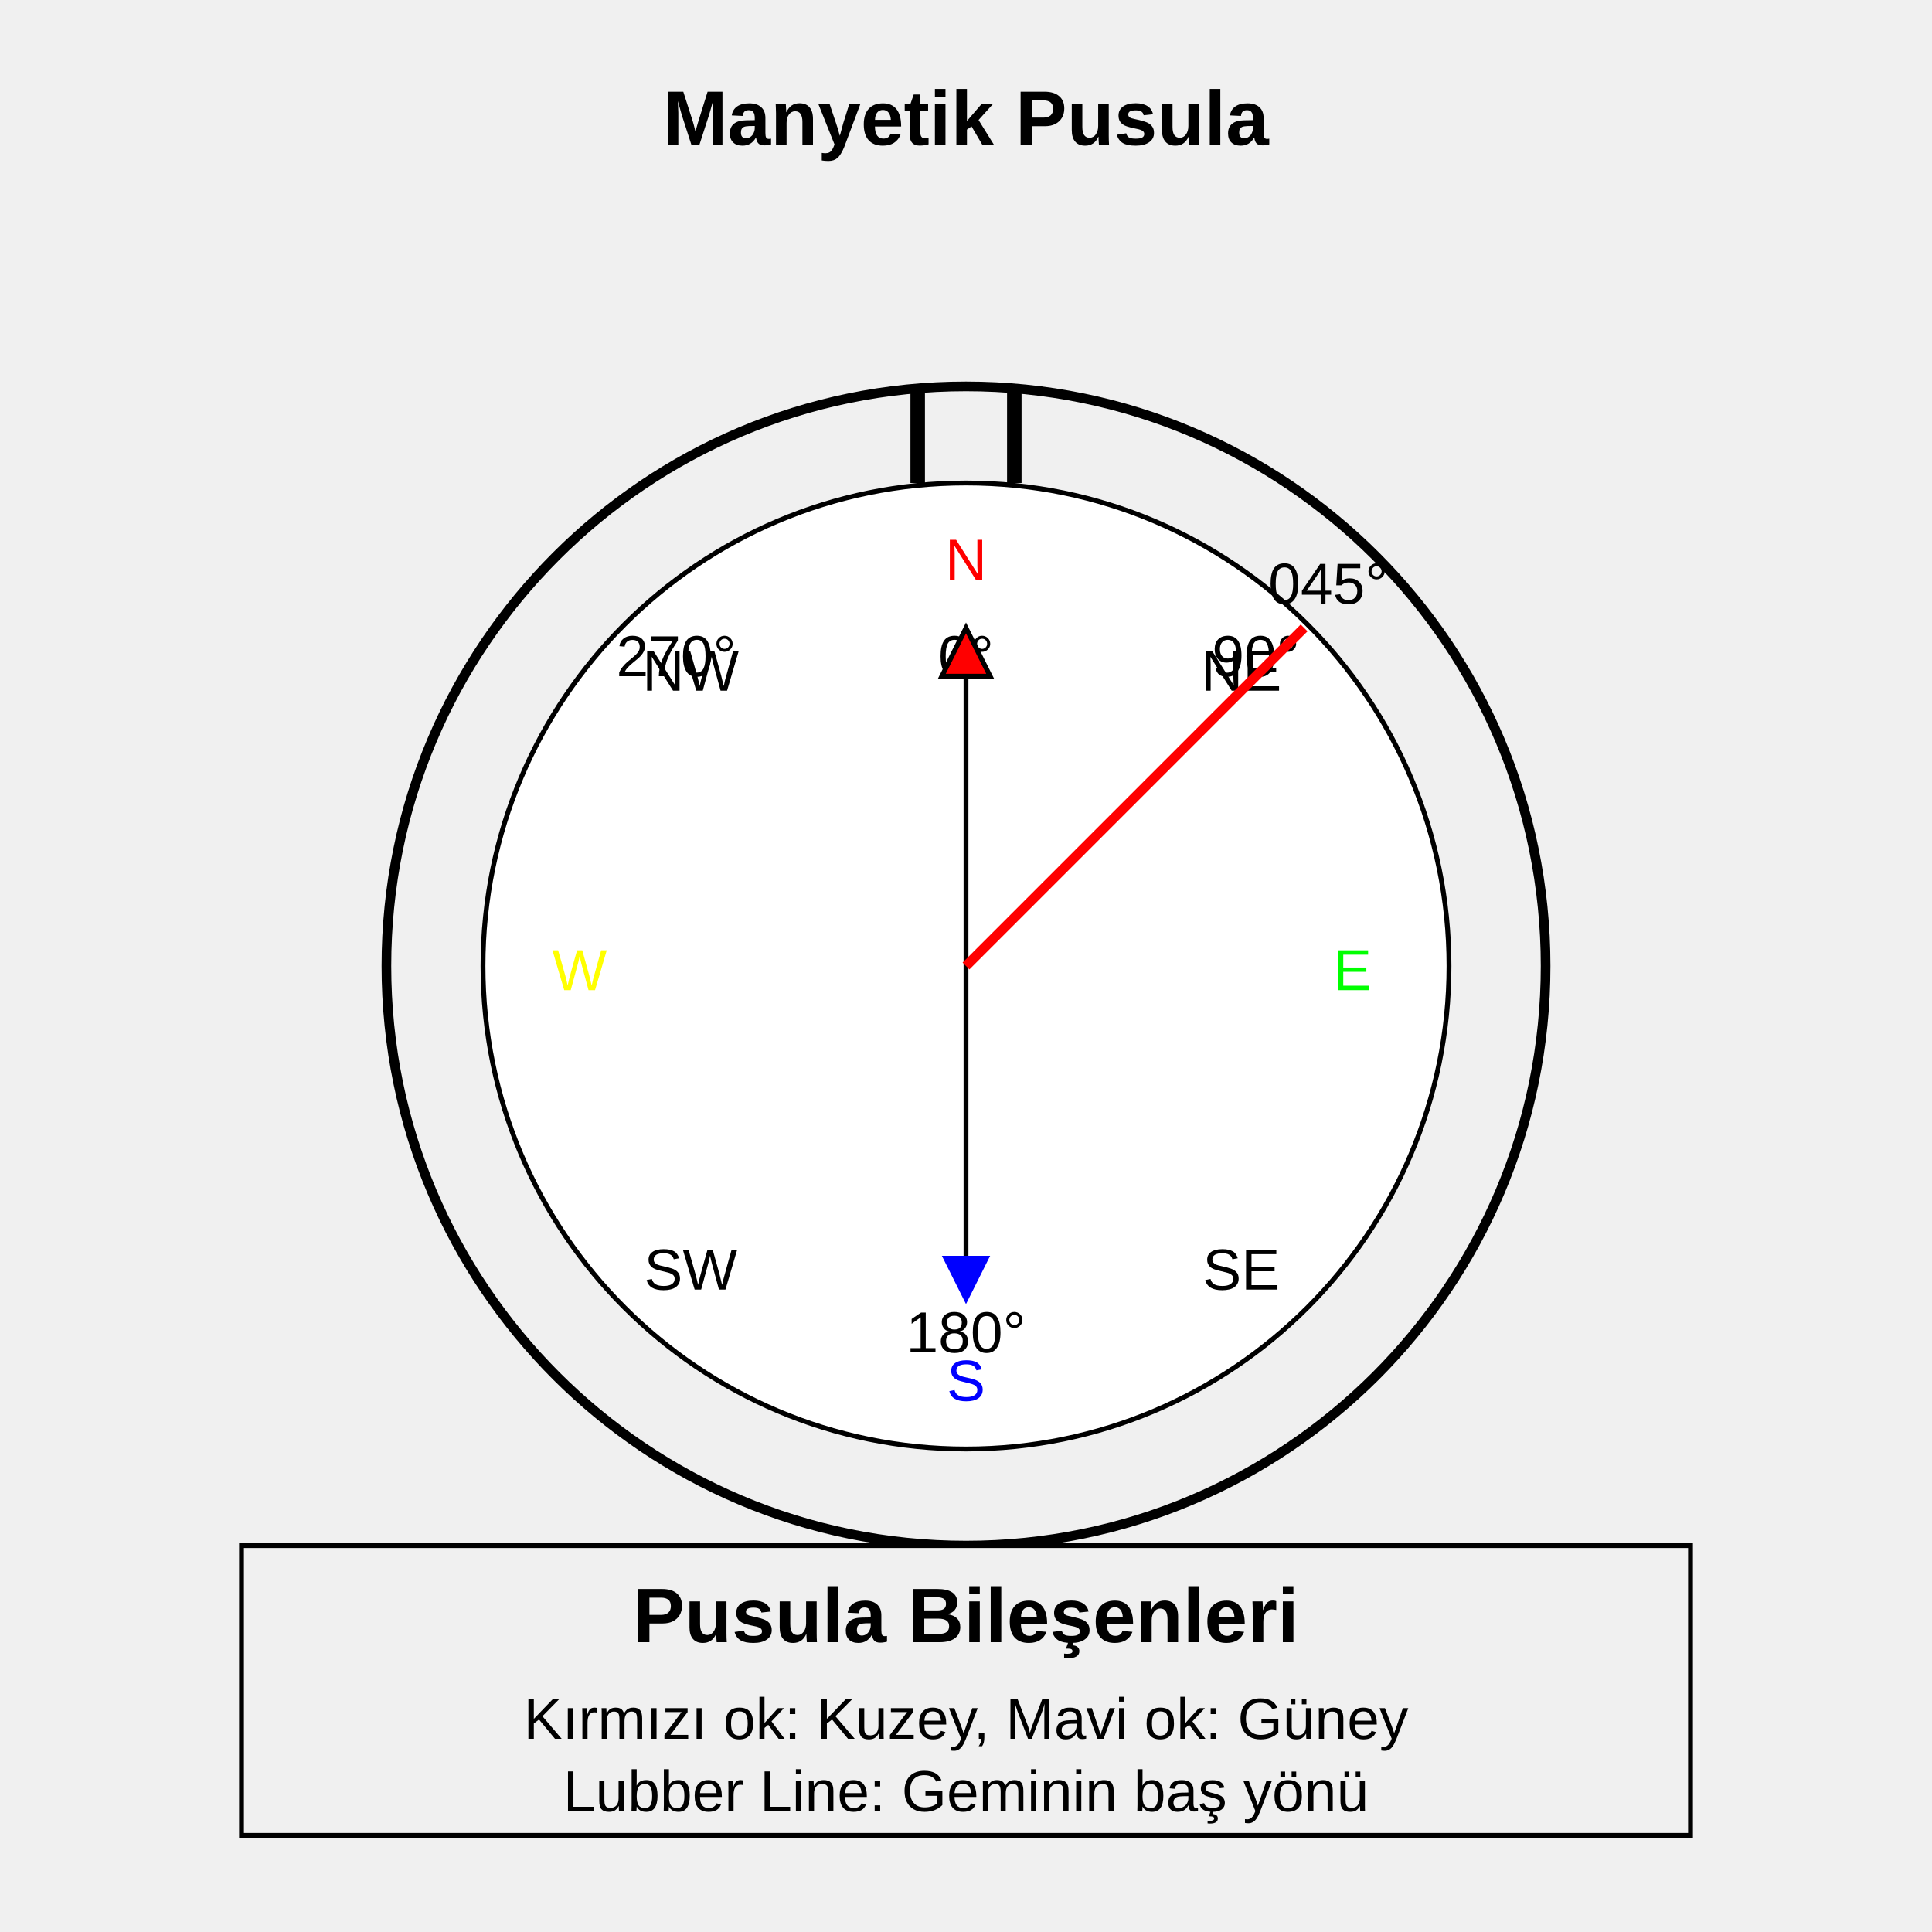
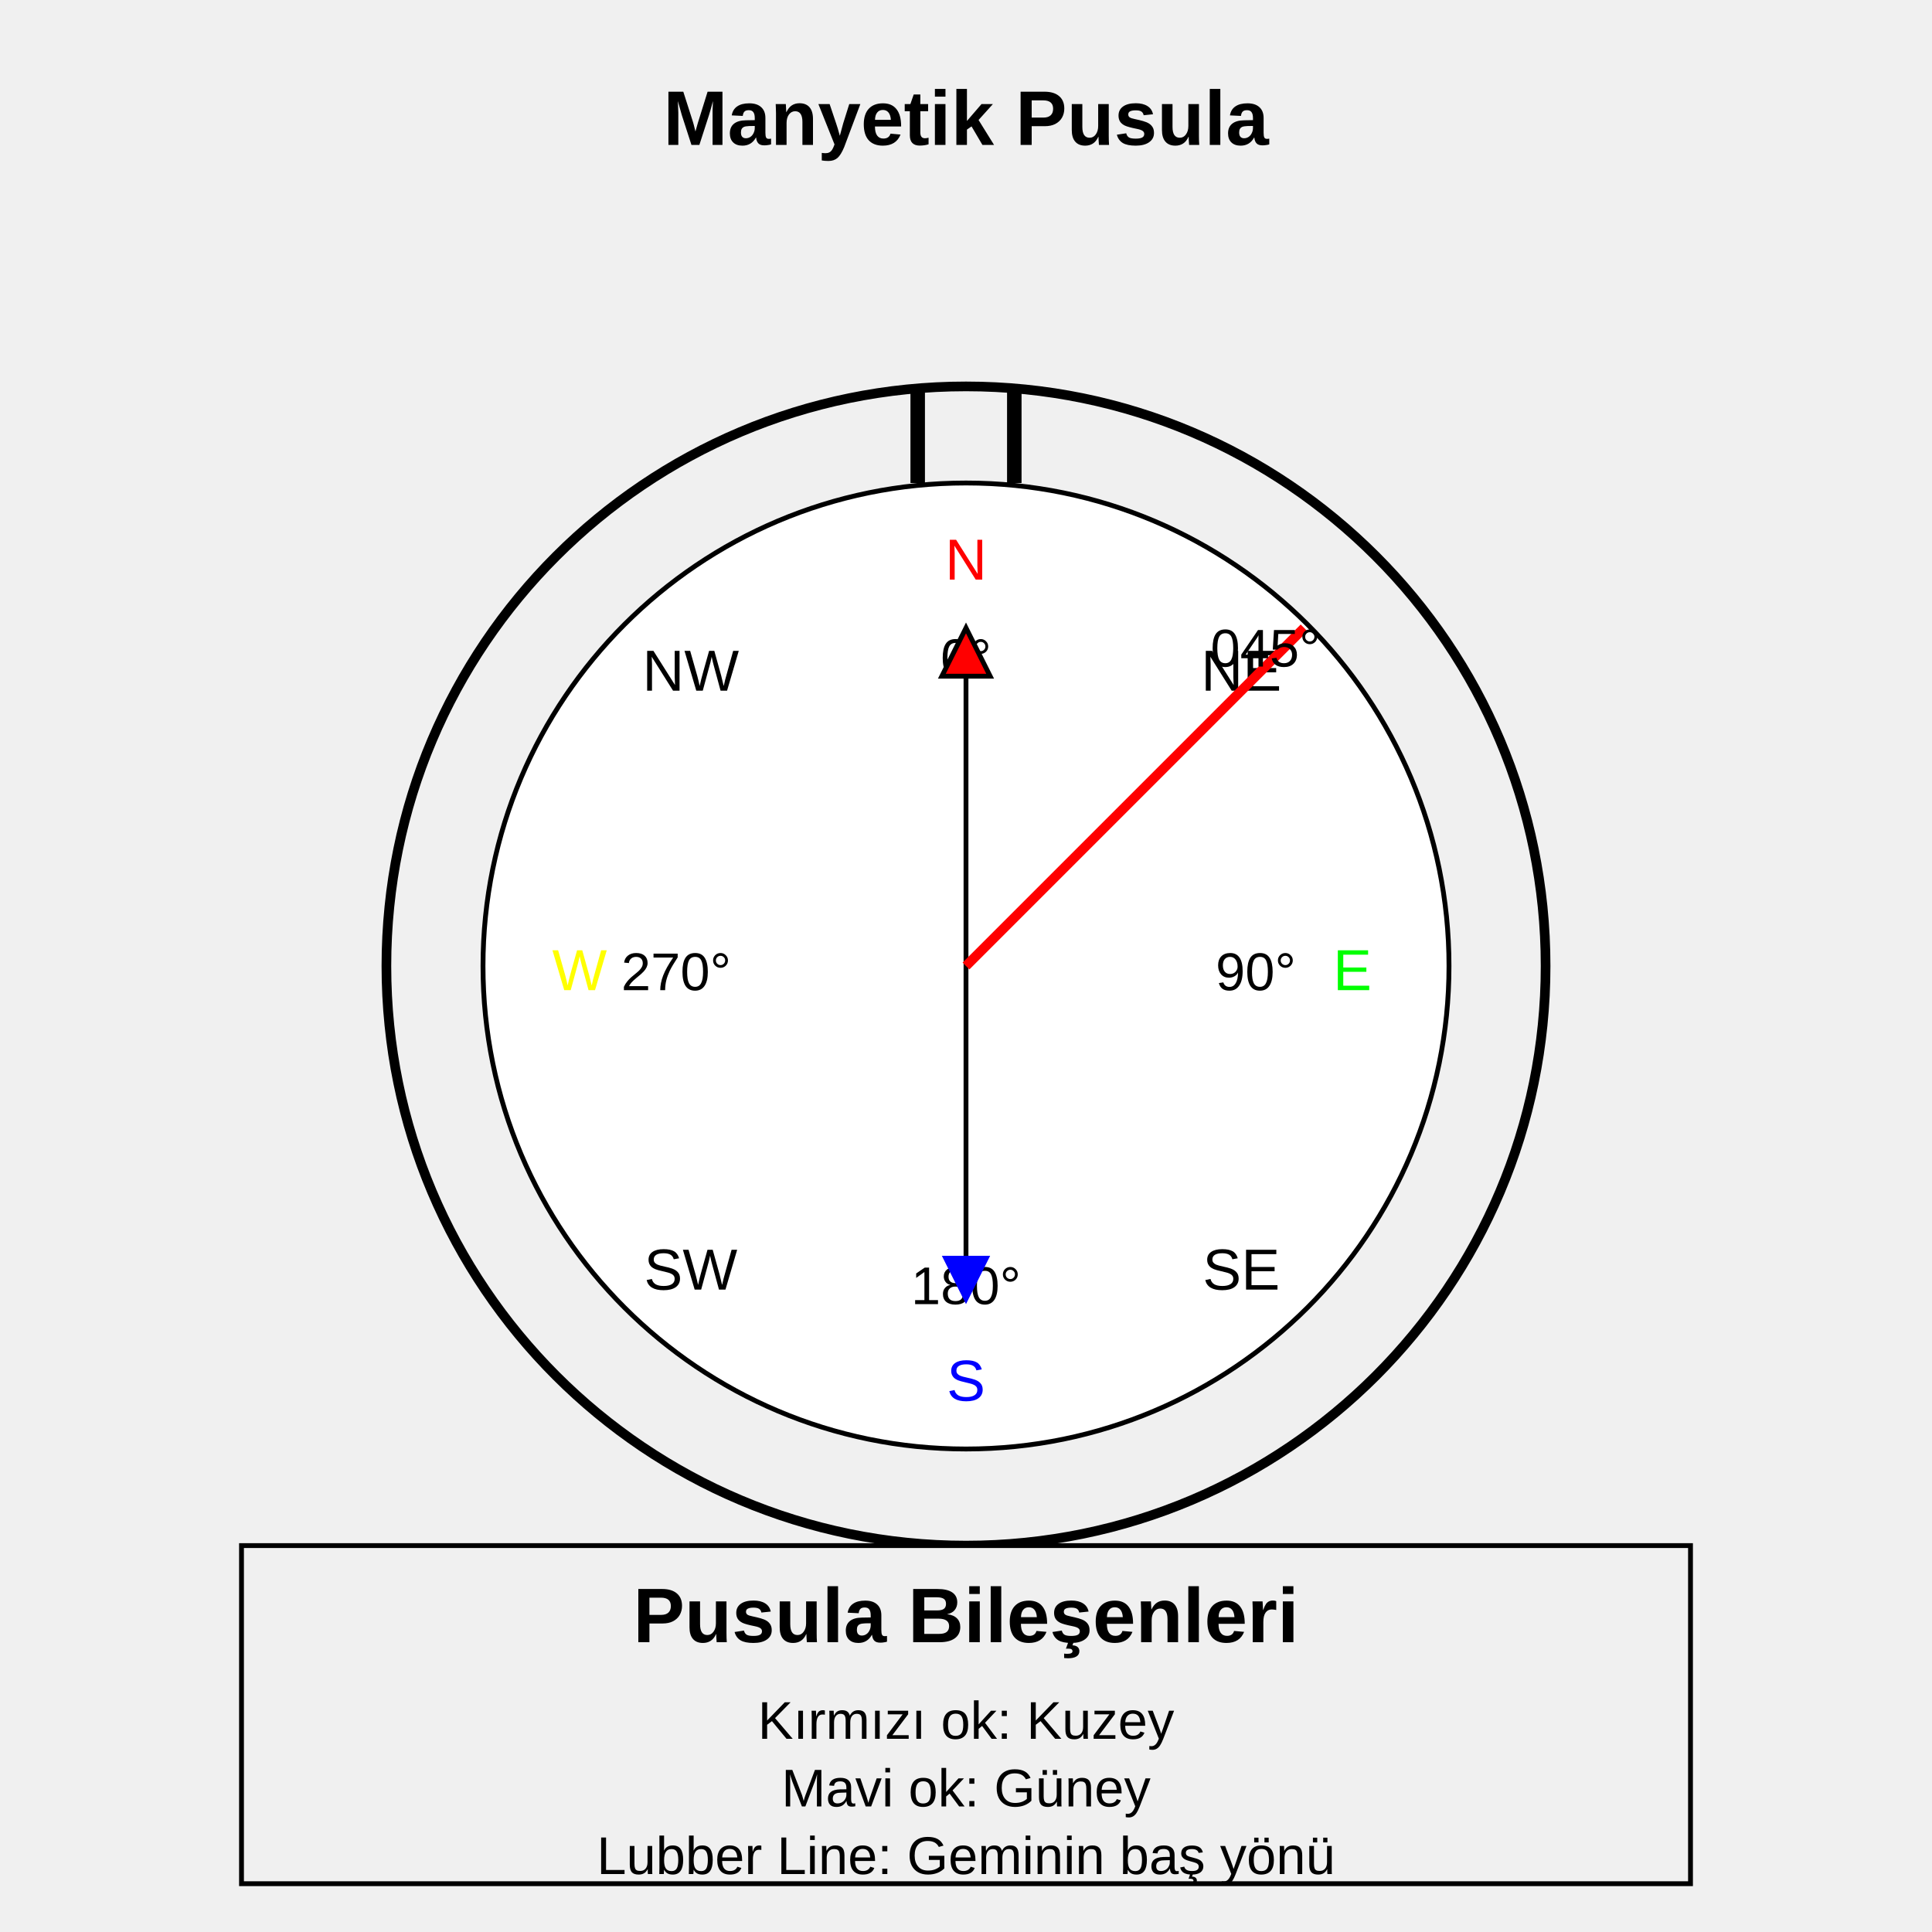
<svg xmlns="http://www.w3.org/2000/svg" viewBox="0 0 400 400">
  <defs>
    <style>
      .text { font-family: Arial, sans-serif; font-size: 12px; text-anchor: middle; }
      .title { font-size: 16px; font-weight: bold; }
+       .small { font-size: 11px; }
      .compass-face { fill: #f0f0f0; stroke: #000; stroke-width: 2; }
      .compass-card { fill: #fff; stroke: #000; stroke-width: 1; }
      .north { fill: #ff0000; }
      .south { fill: #0000ff; }
      .east { fill: #00ff00; }
      .west { fill: #ffff00; }
      .needle { fill: #ff0000; stroke: #000; stroke-width: 1; }
      .lubber-line { stroke: #000; stroke-width: 3; }
      .bearing-line { stroke: #ff0000; stroke-width: 2; }
    </style>
  </defs>
  <text x="200" y="30" class="text title">Manyetik Pusula</text>
  <g transform="translate(200, 200)">
    <circle cx="0" cy="0" r="120" class="compass-face" />
    <circle cx="0" cy="0" r="100" class="compass-card" />
    <text x="0" y="-80" class="text north">N</text>
    <text x="0" y="90" class="text south">S</text>
    <text x="80" y="5" class="text east">E</text>
    <text x="-80" y="5" class="text west">W</text>
    <text x="57" y="-57" class="text">NE</text>
    <text x="57" y="67" class="text">SE</text>
    <text x="-57" y="67" class="text">SW</text>
    <text x="-57" y="-57" class="text">NW</text>
-     <text x="0" y="-60" class="text">0°</text>
-     <text x="60" y="-60" class="text">90°</text>
-     <text x="0" y="80" class="text">180°</text>
-     <text x="-60" y="-60" class="text">270°</text>
+     <text x="0" y="-60" class="text small">0°</text>
+     <text x="60" y="5" class="text small">90°</text>
+     <text x="0" y="70" class="text small">180°</text>
+     <text x="-60" y="5" class="text small">270°</text>
    <line x1="0" y1="-60" x2="0" y2="60" class="needle" />
    <polygon points="0,-70 -5,-60 5,-60" class="needle" />
    <polygon points="0,70 -5,60 5,60" fill="#0000ff" />
    <line x1="-10" y1="-120" x2="-10" y2="-100" class="lubber-line" />
    <line x1="10" y1="-120" x2="10" y2="-100" class="lubber-line" />
    <line x1="0" y1="0" x2="70" y2="-70" class="bearing-line" />
-     <text x="75" y="-75" class="text">045°</text>
+     <text x="62" y="-62" class="text small">045°</text>
  </g>
-   <rect x="50" y="320" width="300" height="60" fill="#f0f0f0" stroke="#000" stroke-width="1" />
+   <rect x="50" y="320" width="300" height="70" fill="#f0f0f0" stroke="#000" stroke-width="1" />
  <text x="200" y="340" class="text title">Pusula Bileşenleri</text>
-   <text x="200" y="360" class="text">Kırmızı ok: Kuzey, Mavi ok: Güney</text>
-   <text x="200" y="375" class="text">Lubber Line: Geminin baş yönü</text>
+   <text x="200" y="360" class="text small">Kırmızı ok: Kuzey</text>
+   <text x="200" y="374" class="text small">Mavi ok: Güney</text>
+   <text x="200" y="388" class="text small">Lubber Line: Geminin baş yönü</text>
</svg>
